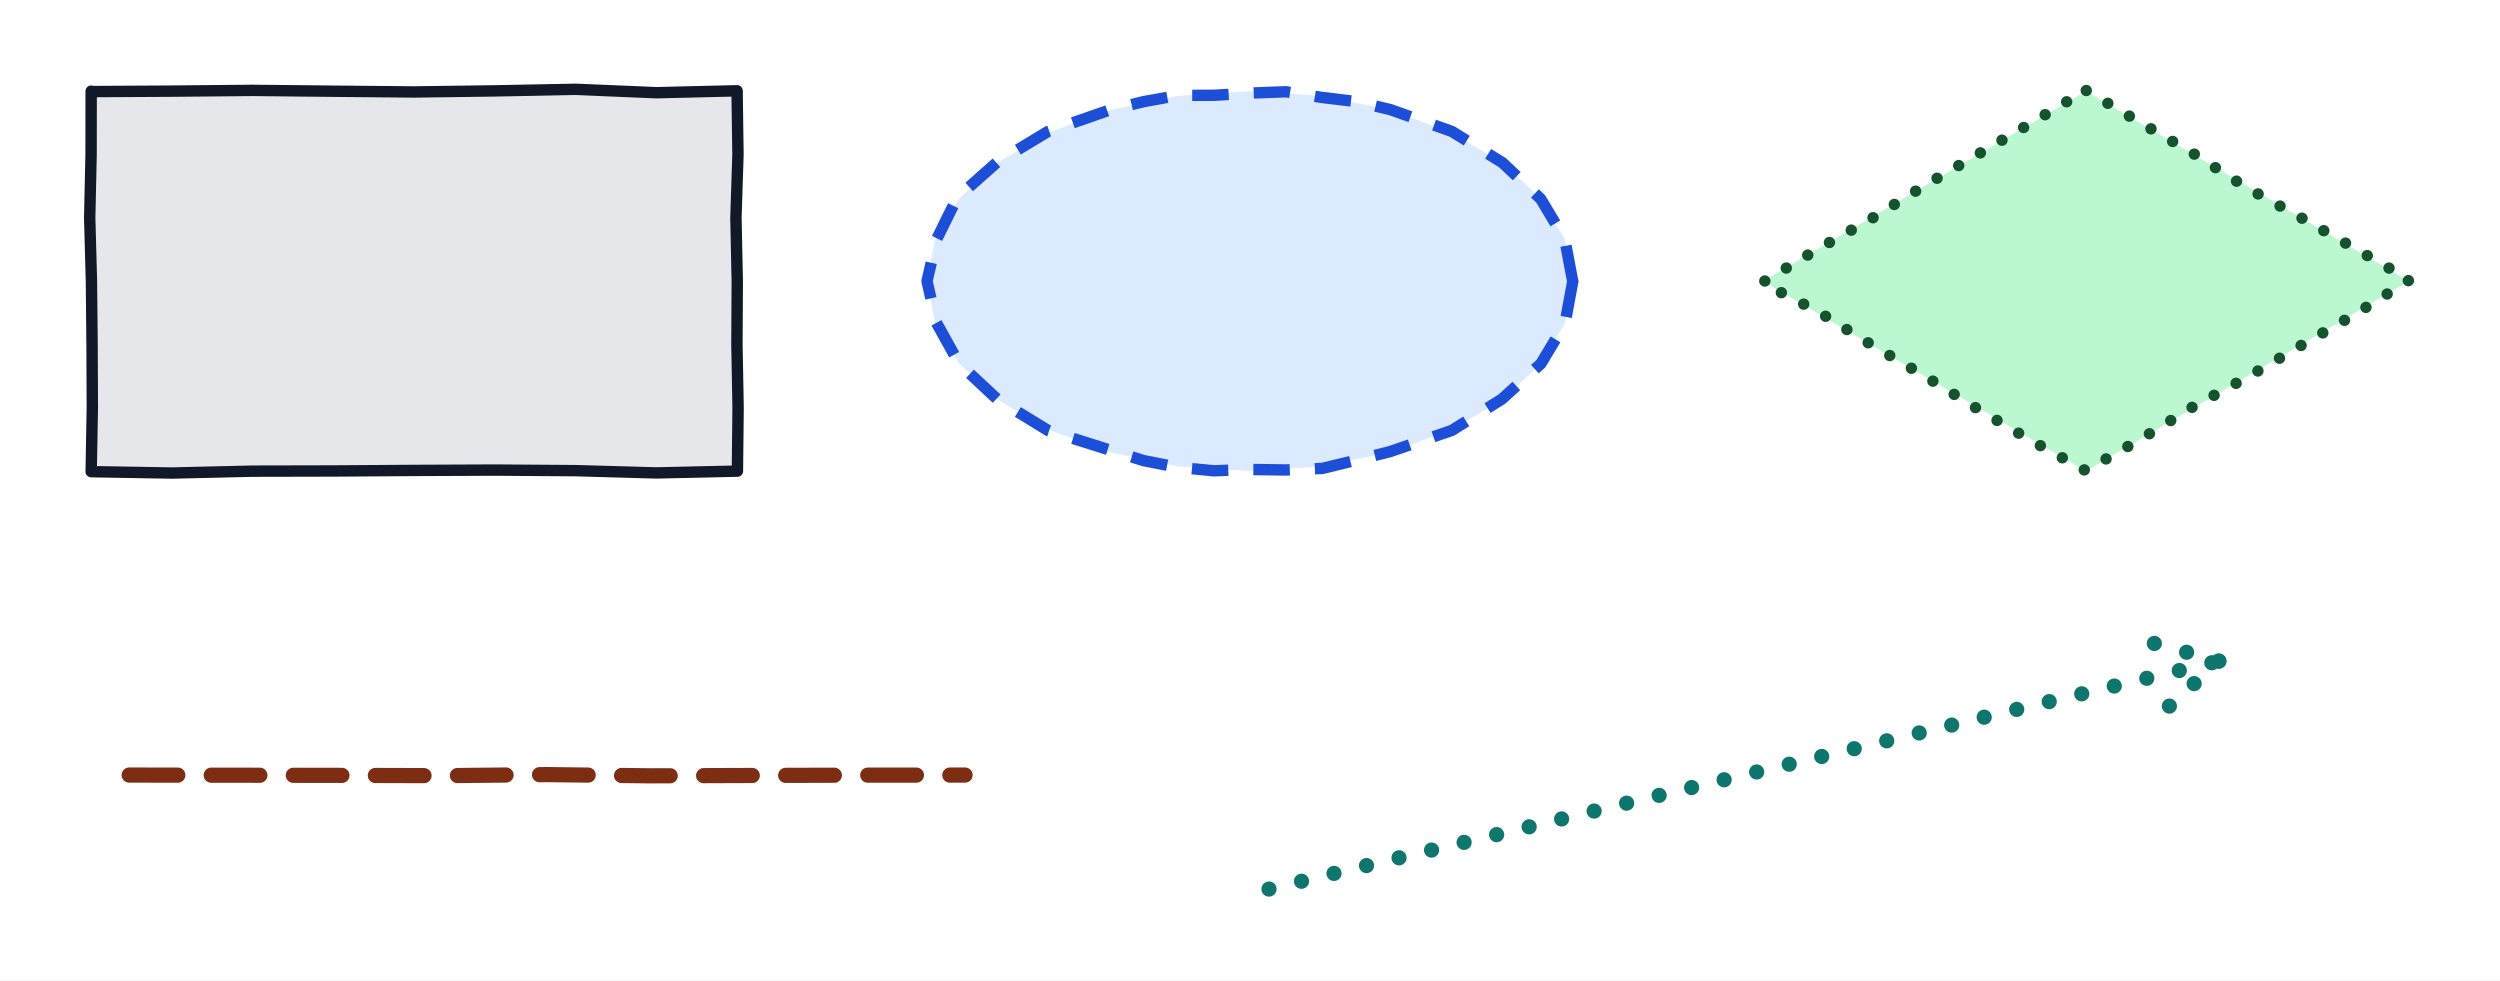
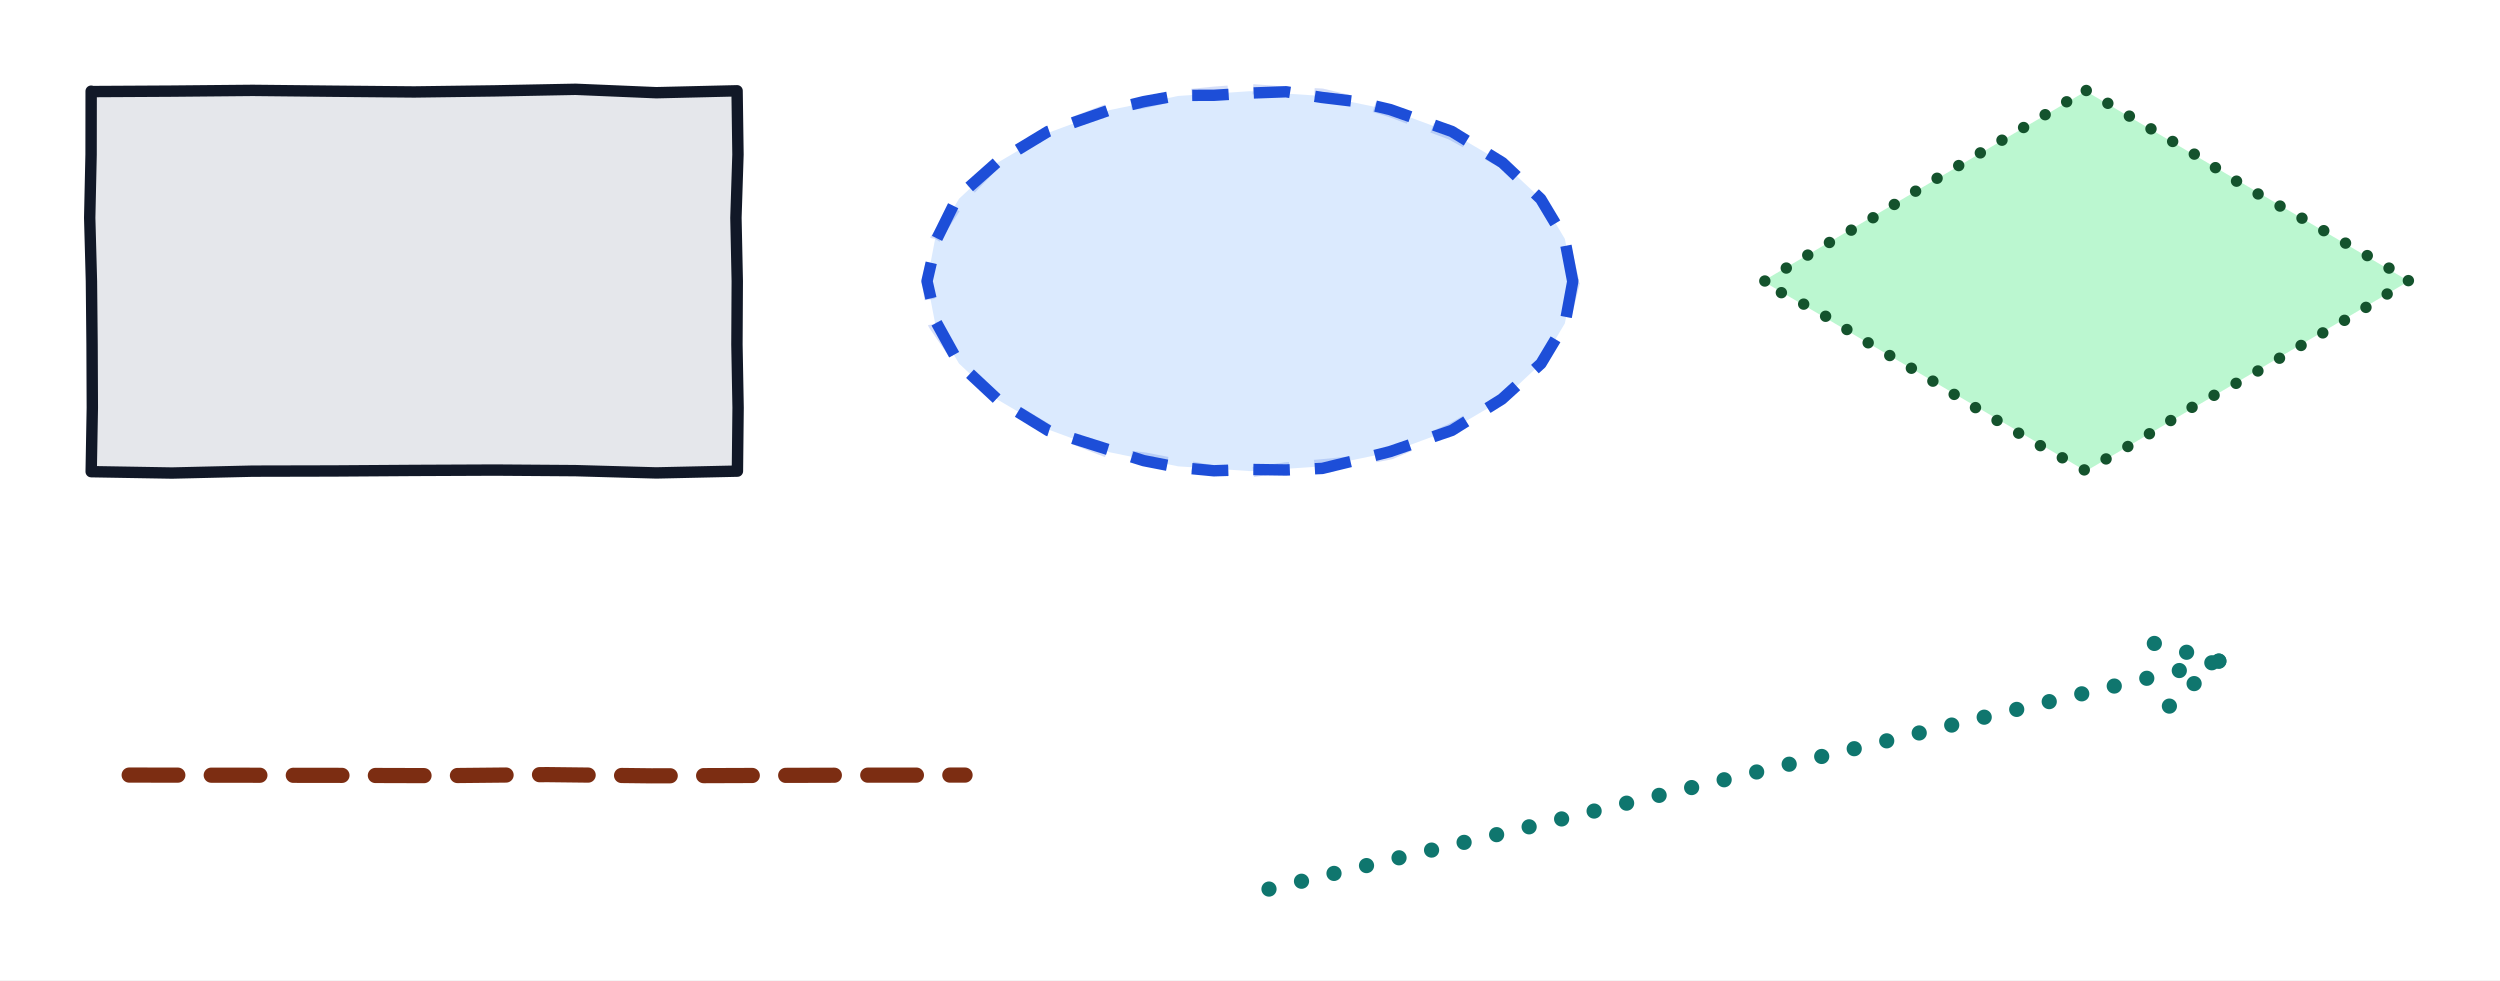
<svg xmlns="http://www.w3.org/2000/svg" version="1.1" width="658" height="258" viewBox="0 0 658 258">
  <rect x="0" y="0" width="658" height="258" fill="#ffffff" />
  <g>
    <path d="M 24 24 L 194 24 L 194 124 L 24 124 Z" fill="#e5e7eb" opacity="1" stroke="none" />
    <path d="M 24 24.103 L 45.25 23.985 L 66.5 23.787 L 87.75 24.007 L 109 24.203 L 130.25 23.918 L 151.5 23.504 L 172.75 24.402 L 194 23.896 L 194.234 40.667 L 193.697 57.333 L 194.049 74 L 193.961 90.667 L 194.267 107.333 L 194.089 124 L 172.75 124.474 L 151.5 123.876 L 130.25 123.724 L 109 123.817 L 87.75 123.959 L 66.5 124.007 L 45.25 124.505 L 24 124.143 L 24.3 107.333 L 24.23 90.667 L 24.064 74 L 23.61 57.333 L 23.974 40.667 L 23.993 24 Z" fill="none" stroke="#111827" stroke-width="3" opacity="1" stroke-linejoin="round" />
  </g>
  <g>
    <path d="M 414 74 L 411.869 85.126 L 405.582 95.694 L 395.456 105.174 L 381.997 113.092 L 365.88 119.048 L 347.914 122.746 L 329 124 L 310.086 122.746 L 292.12 119.048 L 276.003 113.092 L 262.544 105.174 L 252.418 95.694 L 246.131 85.126 L 244 74 L 246.131 62.874 L 252.418 52.306 L 262.544 42.826 L 276.003 34.908 L 292.12 28.952 L 310.086 25.254 L 329 24 L 347.914 25.254 L 365.88 28.952 L 381.997 34.908 L 395.456 42.826 L 405.582 52.306 L 411.869 62.874 Z" fill="#dbeafe" opacity="1" stroke="none" />
    <path d="M 413.966 73.993 L 411.908 85.134 L 405.585 95.696 L 395.317 105.027 L 382.113 113.289 L 365.815 118.873 L 356.942 121.115 L 348.026 123.289 L 338.479 123.699 L 328.971 123.561 L 319.507 123.908 L 310.068 123.008 L 301.031 121.245 L 292.234 118.494 L 275.911 113.342 L 262.557 105.153 L 252.423 95.688 L 246.465 84.927 L 243.988 74.002 L 246.53 62.95 L 251.928 52.015 L 262.426 42.7 L 275.823 34.602 L 292.114 28.935 L 301.03 26.749 L 310.056 25.108 L 319.573 25.078 L 329.033 24.501 L 338.489 24.153 L 347.888 25.646 L 356.973 26.736 L 365.903 28.84 L 382.115 34.589 L 395.455 42.826 L 405.522 52.37 L 411.825 62.9 L 413.934 74.013 Z" fill="none" stroke="#1d4ed8" stroke-width="3" opacity="1" stroke-dasharray="9.6 6.6" stroke-linejoin="round" />
+     <path d="M 414.544 74.104 L 411.817 85.116 L 405.624 95.719 L 395.37 105.083 L 381.838 112.823 L 366.069 119.559 L 356.984 121.32 L 347.805 122.213 L 338.433 123.016 L 329.022 124.336 L 319.509 123.88 L 310.126 122.136 L 301.205 120.402 L 292.058 119.35 L 276.014 113.063 L 262.63 105.029 L 252.582 95.518 L 245.622 85.429 L 243.982 74.003 L 246.162 62.88 L 252.915 52.602 L 262.374 42.644 L 275.831 34.615 L 291.949 28.488 L 301.118 27.178 L 310.05 25.082 L 319.511 24.145 L 328.962 23.428 L 338.489 24.147 L 347.954 24.647 L 356.965 26.774 L 365.779 29.44 L 381.799 35.442 L 395.397 42.926 L 405.432 52.467 L 411.741 62.95 L 414.256 73.951 Z" fill="none" stroke="#1d4ed8" stroke-width="2.7" opacity="0.18" stroke-dasharray="9.6 6.6" stroke-linejoin="round" />
  </g>
  <g>
    <path d="M 549 24 L 634 74 L 549 124 L 464 74 Z" fill="#bbf7d0" opacity="1" stroke="none" />
    <path d="M 549.106 23.82 L 563.236 32.215 L 577.433 40.497 L 591.287 49.363 L 605.678 57.314 L 619.943 65.48 L 634.195 73.668 L 619.998 82.613 L 605.772 90.846 L 591.625 99.213 L 577.179 107.07 L 563.2 115.724 L 548.922 123.867 L 534.648 115.981 L 520.495 107.626 L 506.53 98.948 L 492.357 90.627 L 478.402 81.934 L 463.759 74.41 L 478.186 65.7 L 492.495 57.609 L 506.445 48.907 L 520.622 40.591 L 534.801 32.278 L 548.893 23.817 Z" fill="none" stroke="#14532d" stroke-width="3" opacity="1" stroke-dasharray="0 6.6" stroke-linecap="round" stroke-linejoin="round" />
  </g>
  <path d="M 34 204 L 61.5 204.035 L 89 204.076 L 116.5 204.158 L 144 203.876 L 171.5 204.2 L 199 204.099 L 226.5 204.019 L 254 204" fill="none" stroke="#7c2d12" stroke-width="4" opacity="1" stroke-dasharray="12.8 8.8" stroke-linejoin="round" stroke-linecap="round" />
  <path d="M 334 234 L 365.245 226.48 L 396.515 219.063 L 427.746 211.485 L 458.996 203.985 L 490.256 196.525 L 521.487 188.945 L 552.74 181.459 L 584 174" fill="none" stroke="#0f766e" stroke-width="4" opacity="1" stroke-dasharray="0 8.8" stroke-linejoin="round" stroke-linecap="round" />
  <path d="M 584 174 L 570.495 186.291" fill="none" stroke="#0f766e" stroke-width="4" opacity="1" stroke-linejoin="round" stroke-linecap="round" stroke-dasharray="0 8.8" />
  <path d="M 584 174 L 566.388 169.177" fill="none" stroke="#0f766e" stroke-width="4" opacity="1" stroke-linejoin="round" stroke-linecap="round" stroke-dasharray="0 8.8" />
</svg>
